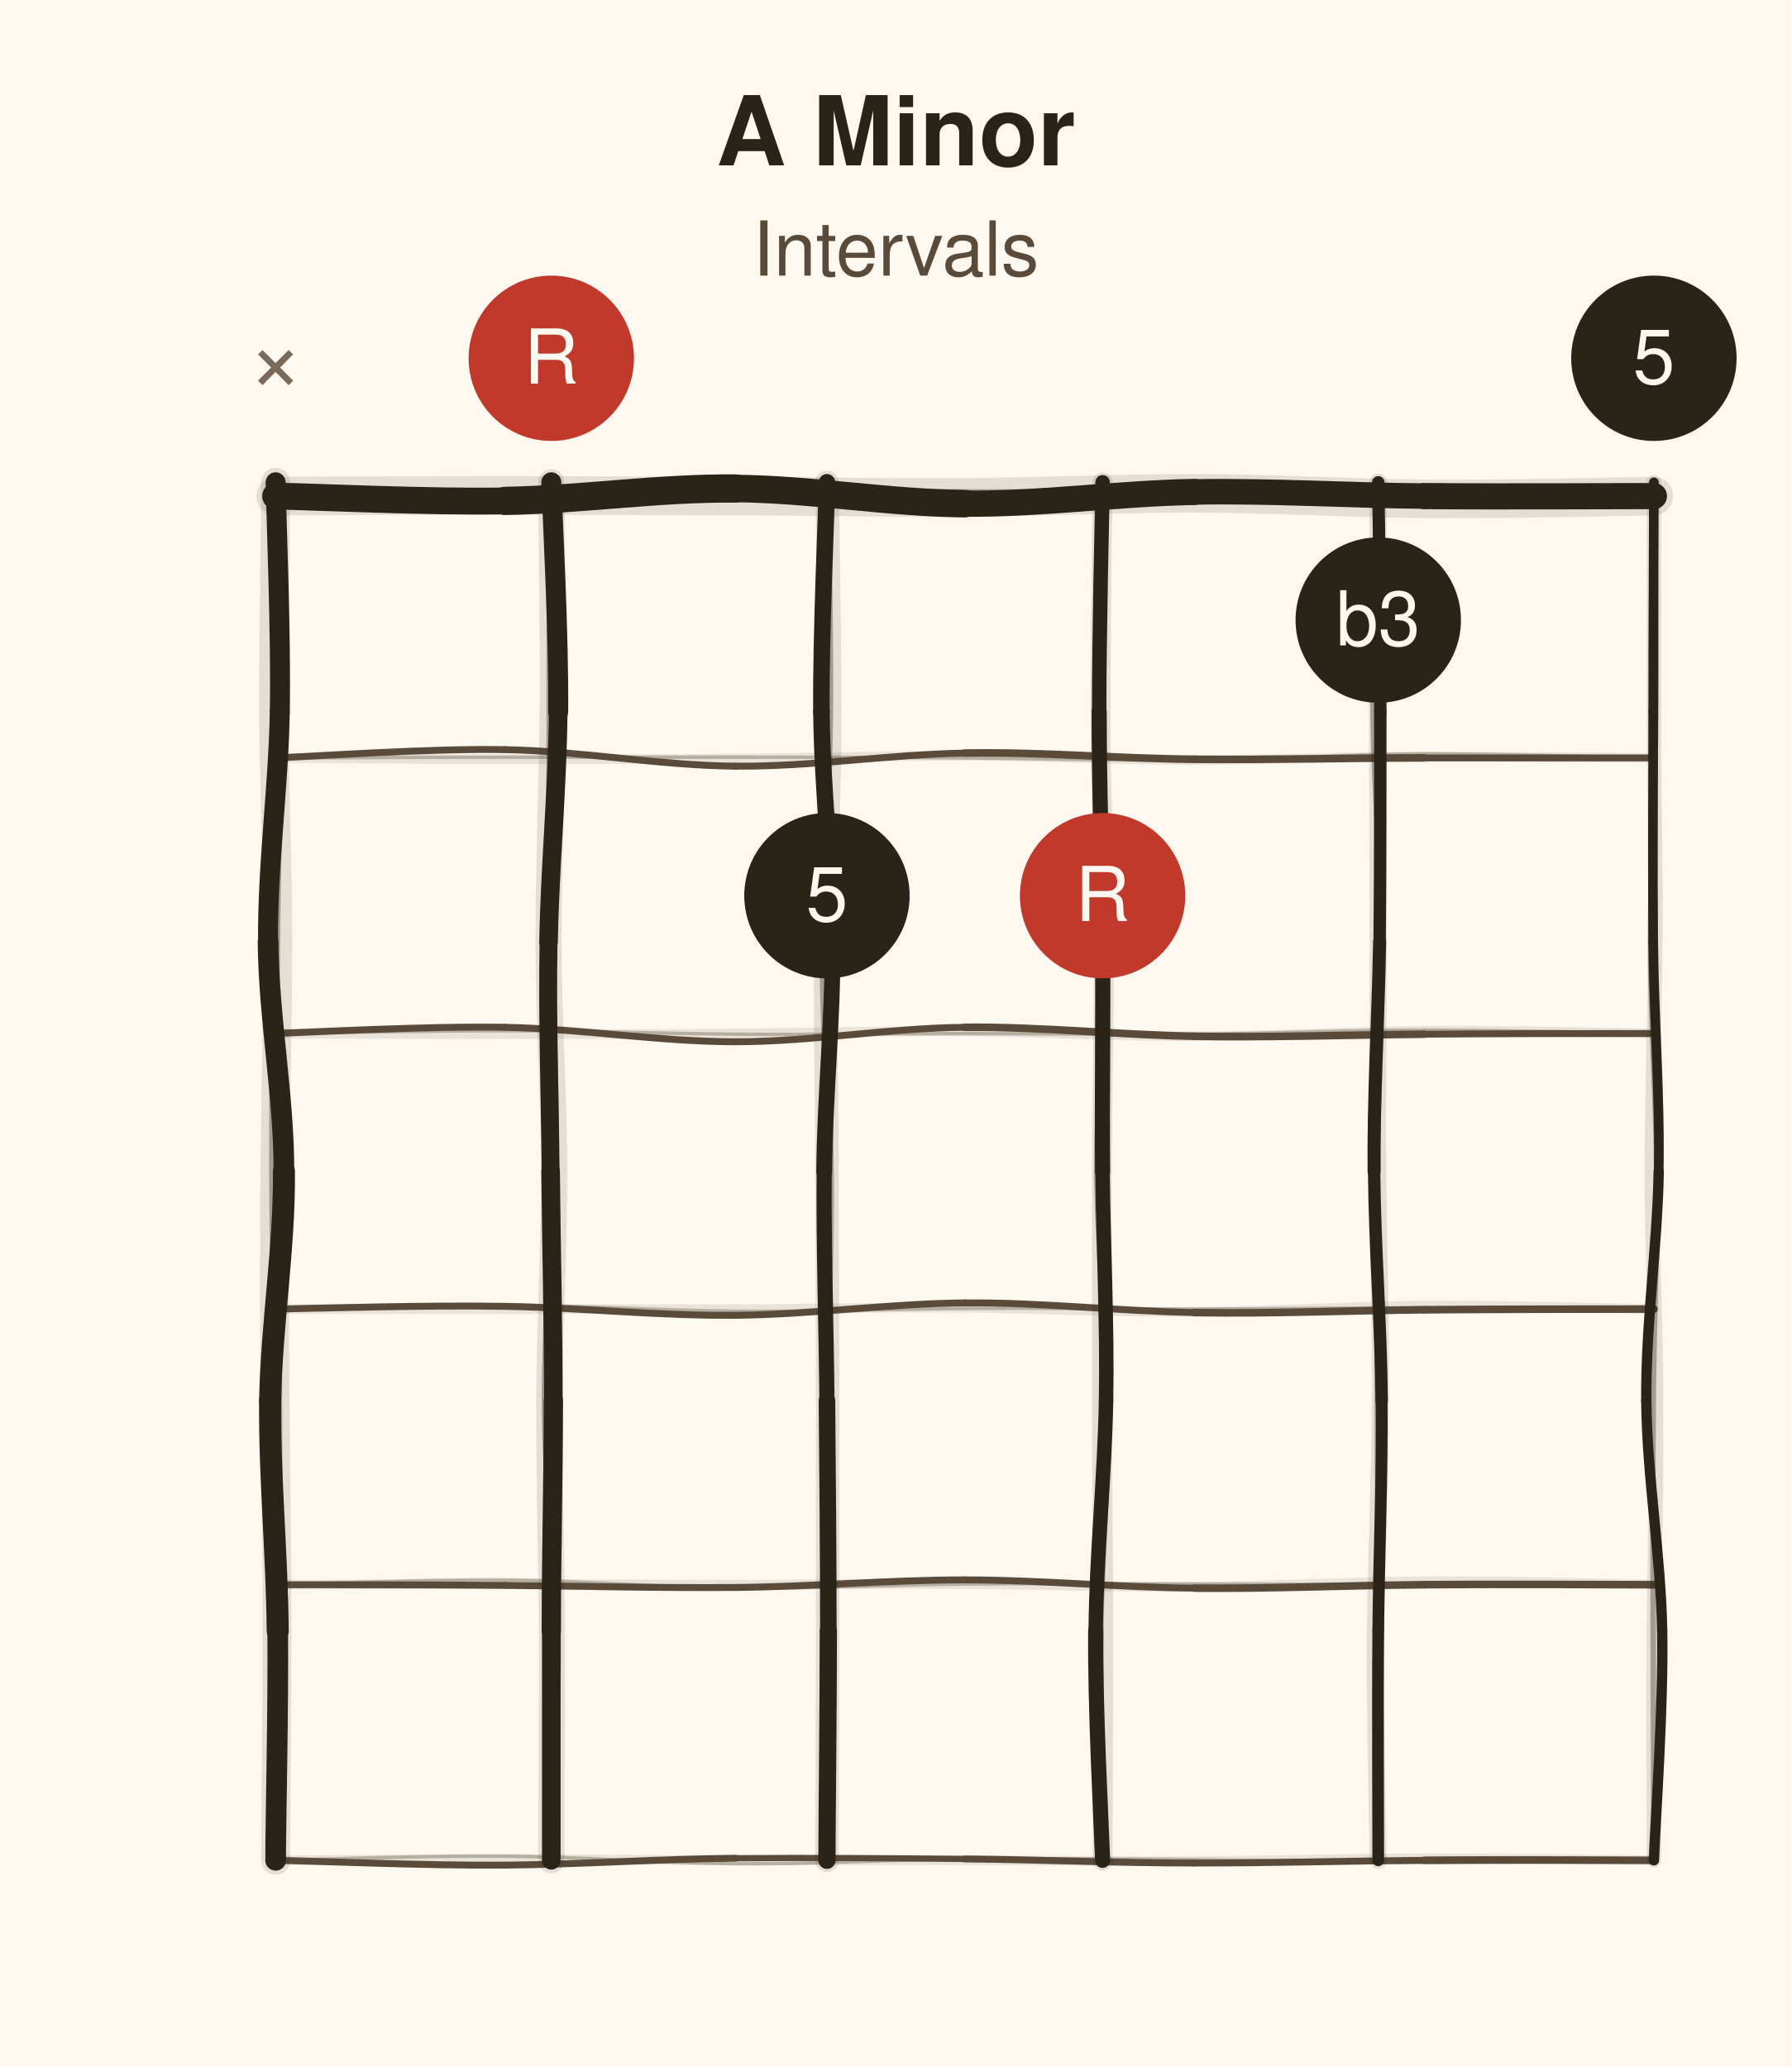
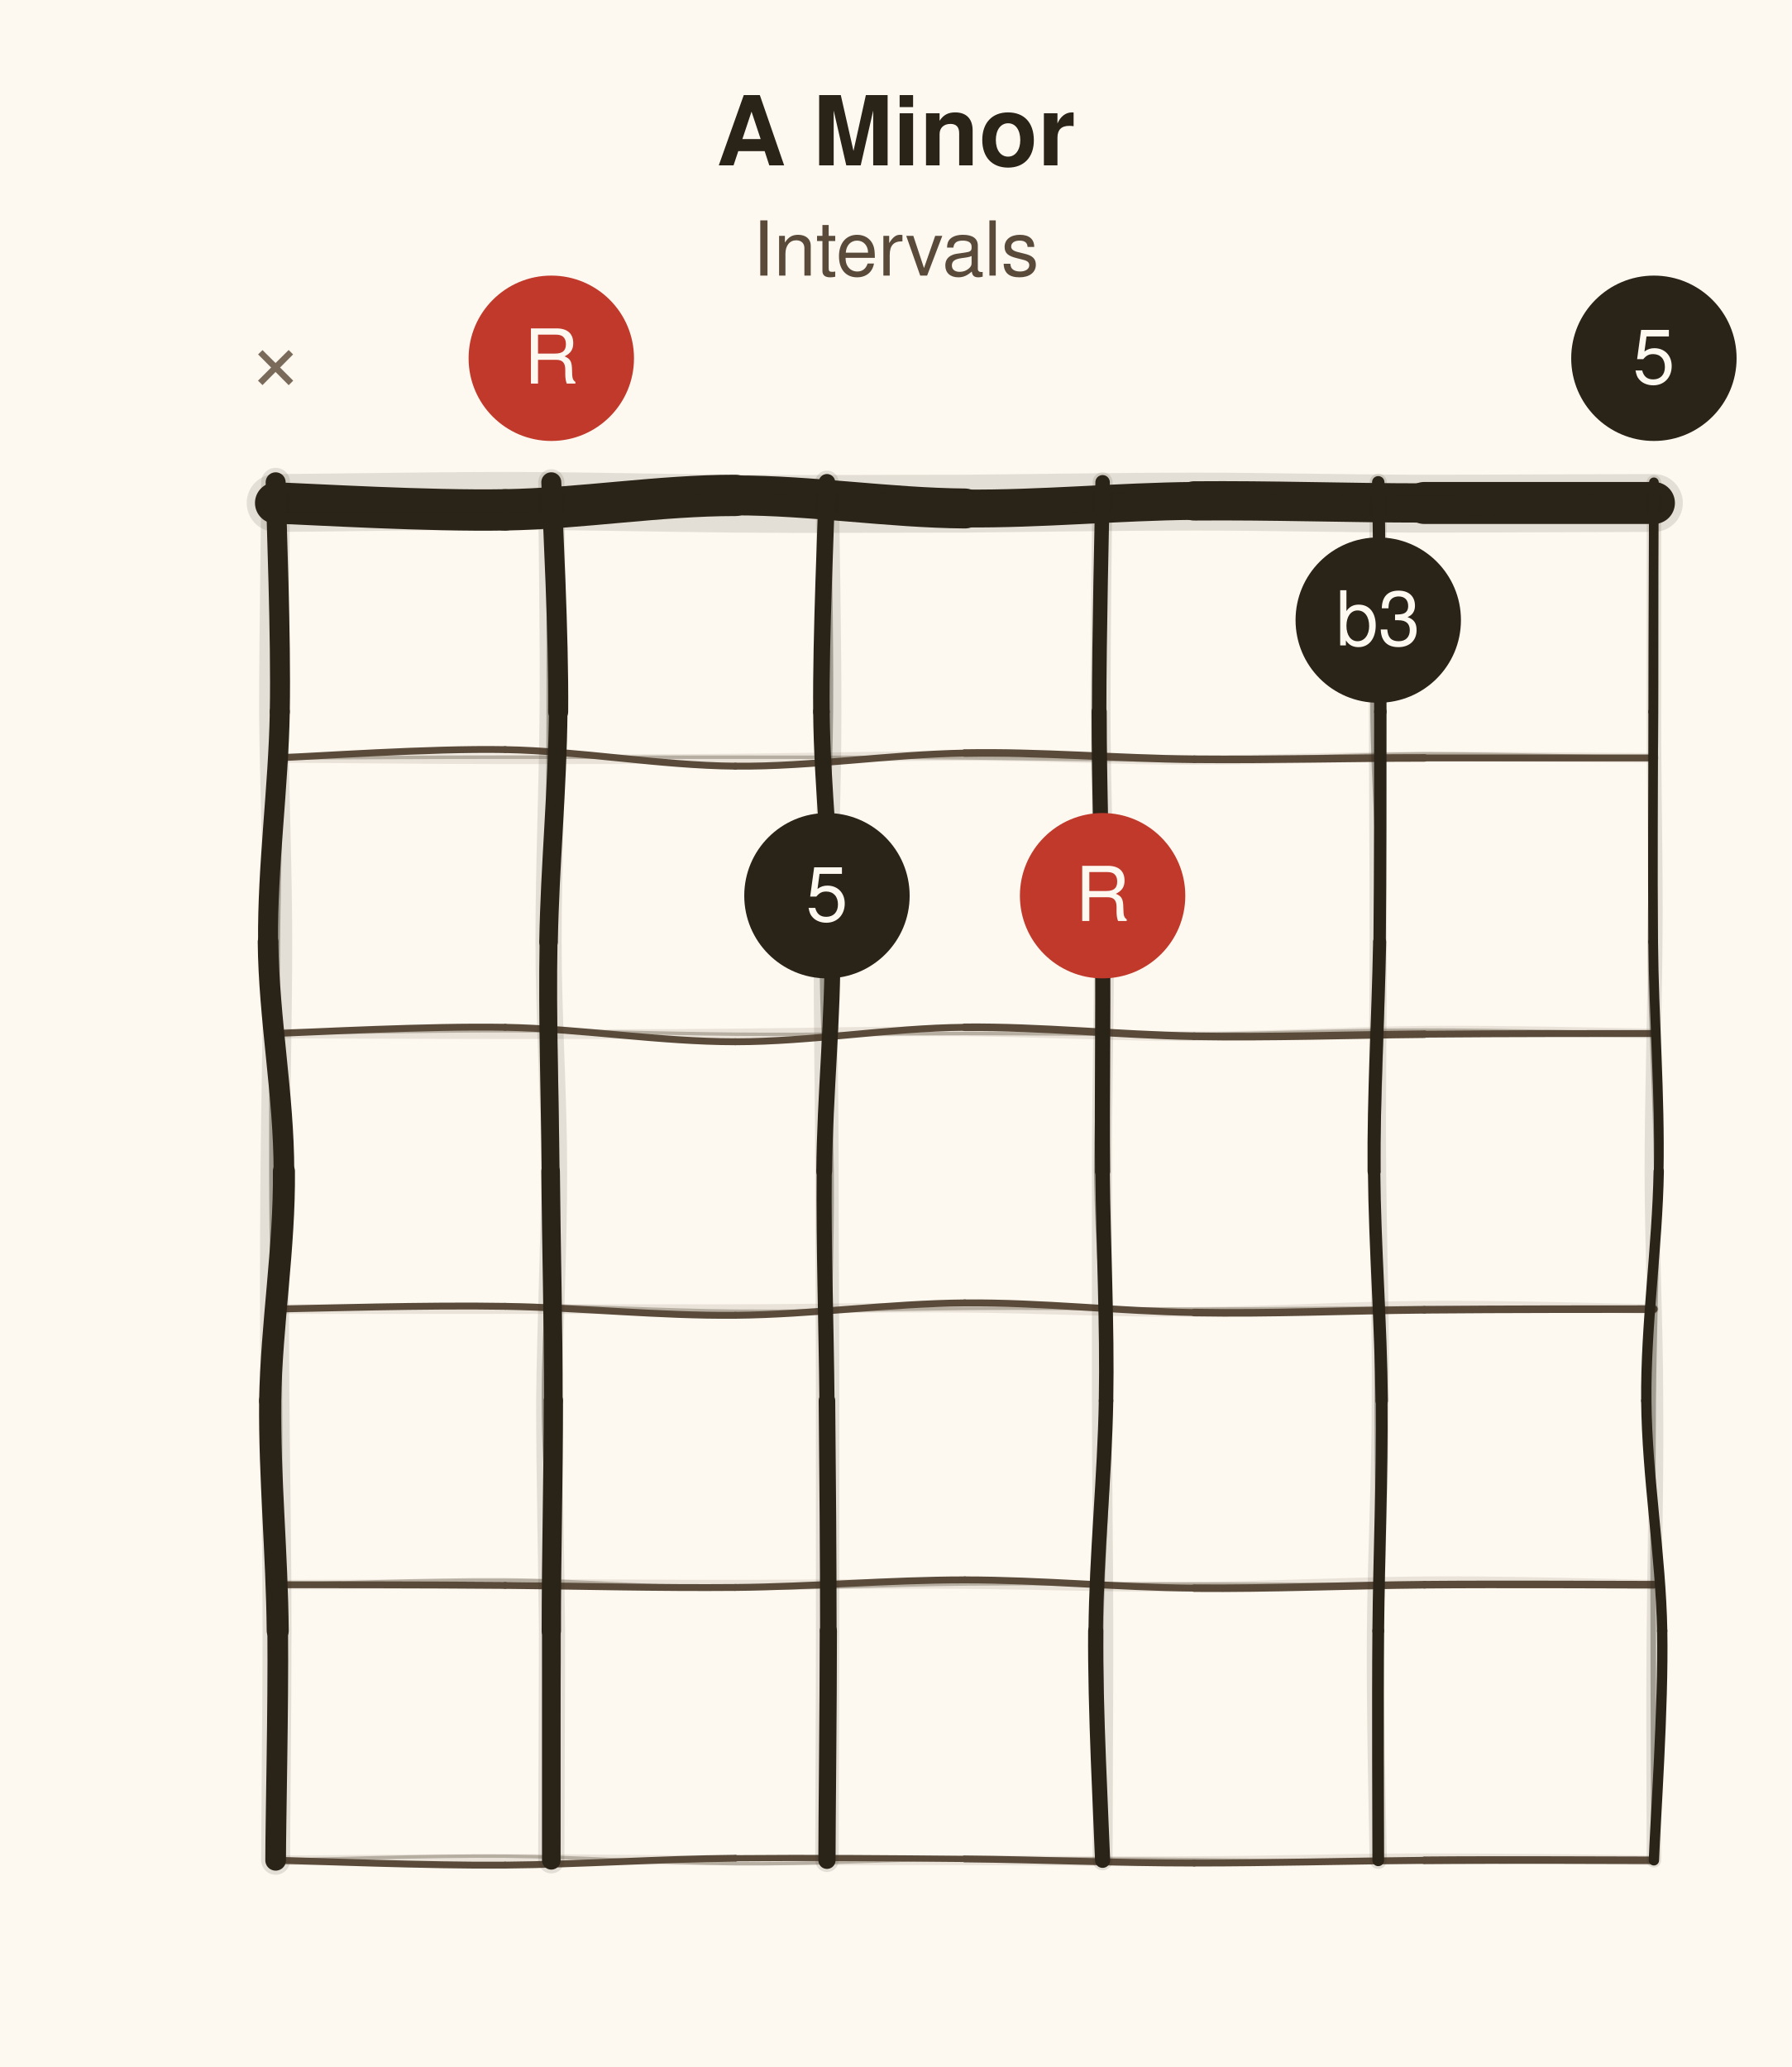
<svg xmlns="http://www.w3.org/2000/svg" width="260" height="300">
  <rect x="0" y="0" width="260" height="300" fill="#fdf8f0" />
  <g>
-     <path stroke="#2a2318" stroke-width="5.6" stroke-linecap="round" d="M 40 72 C 45.5,72 62.2,71.9 73.3,71.9 C 84.4,71.9 95.6,72 106.7,72 C 117.8,72 128.9,72.3 140,72.2 C 151.1,72.1 162.2,71.6 173.3,71.6 C 184.4,71.6 195.6,72.3 206.7,72.4 C 217.8,72.5 234.4,72.1 240,72" fill="none" stroke-opacity="0.12" />
-     <path stroke="#2a2318" stroke-width="3.9" stroke-linecap="round" d="M 40,72 C 45.5,72.1 62.2,72.9 73.3,72.7" fill="none" />
-     <path stroke="#2a2318" stroke-width="4.1" stroke-linecap="round" d="M 73.3,72.7 C 84.4,72.5 95.6,70.8 106.7,70.9" fill="none" />
-     <path stroke="#2a2318" stroke-width="4" stroke-linecap="round" d="M 106.7,70.9 C 117.8,71 128.9,73 140,73.1" fill="none" />
-     <path stroke="#2a2318" stroke-width="3.8" stroke-linecap="round" d="M 140,73.1 C 151.1,73.2 162.2,71.6 173.3,71.4" fill="none" />
-     <path stroke="#2a2318" stroke-width="3.7" stroke-linecap="round" d="M 173.3,71.4 C 184.4,71.2 195.6,71.9 206.7,72" fill="none" />
-     <path stroke="#2a2318" stroke-width="3.8" stroke-linecap="round" d="M 206.7,72 C 217.8,72.1 234.4,72 240,72" fill="none" />
-     <path stroke="#2a2318" stroke-width="2" stroke-linecap="round" d="M 40 72 C 45.5,72.1 62.2,72.6 73.3,72.6 C 84.4,72.5 95.6,71.8 106.7,71.7 C 117.8,71.6 128.9,72 140,72 C 151.1,72 162.2,72 173.3,72 C 184.4,72 195.6,72.3 206.7,72.3 C 217.8,72.3 234.4,72 240,72" fill="none" stroke-opacity="0.35" />
+     <path stroke="#2a2318" stroke-width="8.4" stroke-linecap="round" d="M 40 73 C 45.5,73 62.2,72.7 73.3,72.7 C 84.4,72.7 95.6,73 106.7,73.1 C 117.8,73.2 128.9,73.1 140,73.1 C 151.1,73 162.2,72.8 173.3,72.8 C 184.4,72.8 195.6,73.1 206.7,73.1 C 217.8,73.1 234.4,73 240,73" fill="none" stroke-opacity="0.12" />
+     <path stroke="#2a2318" stroke-width="6" stroke-linecap="round" d="M 40,73 C 45.5,73.2 62.2,74.2 73.3,74" fill="none" />
+     <path stroke="#2a2318" stroke-width="6" stroke-linecap="round" d="M 73.3,74 C 84.4,73.8 95.6,71.9 106.7,71.9" fill="none" />
+     <path stroke="#2a2318" stroke-width="5.8" stroke-linecap="round" d="M 106.7,71.9 C 117.8,71.9 128.9,73.7 140,73.8" fill="none" />
+     <path stroke="#2a2318" stroke-width="5.5" stroke-linecap="round" d="M 140,73.8 C 151.1,73.9 162.2,72.8 173.3,72.7" fill="none" />
+     <path stroke="#2a2318" stroke-width="5.7" stroke-linecap="round" d="M 173.3,72.7 C 184.4,72.6 195.6,73 206.7,73" fill="none" />
+     <path stroke="#2a2318" stroke-width="6.1" stroke-linecap="round" d="M 206.7,73 C 217.8,73 234.4,73 240,73" fill="none" />
+     <path stroke="#2a2318" stroke-width="3" stroke-linecap="round" d="M 40 73 C 45.5,73 62.2,73 73.3,73 C 84.4,73 95.6,73.2 106.7,73.2 C 117.8,73.2 128.9,72.8 140,72.8 C 151.1,72.8 162.2,72.9 173.3,73 C 184.4,73.1 195.6,73.4 206.7,73.4 C 217.8,73.4 234.4,73.1 240,73" fill="none" stroke-opacity="0.35" />
  </g>
  <g>
    <path stroke="#5a4a3a" stroke-width="1.4" stroke-linecap="round" d="M 40 110 C 45.5,110 62.2,110.2 73.3,110.2 C 84.4,110.2 95.6,110.2 106.7,110.1 C 117.8,110 128.9,109.7 140,109.7 C 151.1,109.7 162.2,110.3 173.3,110.3 C 184.4,110.3 195.6,109.8 206.7,109.8 C 217.8,109.8 234.4,110 240,110" fill="none" stroke-opacity="0.12" />
    <path stroke="#5a4a3a" stroke-width="1" stroke-linecap="round" d="M 40,110 C 45.5,109.8 62.2,108.6 73.3,108.8" fill="none" />
    <path stroke="#5a4a3a" stroke-width="1" stroke-linecap="round" d="M 73.3,108.8 C 84.4,109 95.6,111.1 106.7,111.2" fill="none" />
    <path stroke="#5a4a3a" stroke-width="1" stroke-linecap="round" d="M 106.7,111.2 C 117.8,111.3 128.9,109.5 140,109.3" fill="none" />
    <path stroke="#5a4a3a" stroke-width="1.1" stroke-linecap="round" d="M 140,109.3 C 151.1,109.1 162.2,110.1 173.3,110.2" fill="none" />
    <path stroke="#5a4a3a" stroke-width="1.1" stroke-linecap="round" d="M 173.3,110.2 C 184.4,110.3 195.6,110 206.7,110" fill="none" />
    <path stroke="#5a4a3a" stroke-width="1" stroke-linecap="round" d="M 206.7,110 C 217.8,110 234.4,110 240,110" fill="none" />
    <path stroke="#5a4a3a" stroke-width="0.5" stroke-linecap="round" d="M 40 110 C 45.5,110 62.2,109.9 73.3,109.9 C 84.4,109.9 95.6,109.9 106.7,109.9 C 117.8,109.9 128.9,109.9 140,110 C 151.1,110.1 162.2,110.4 173.3,110.3 C 184.4,110.2 195.6,109.5 206.7,109.4 C 217.8,109.4 234.4,109.9 240,110" fill="none" stroke-opacity="0.35" />
  </g>
  <g>
    <path stroke="#5a4a3a" stroke-width="1.4" stroke-linecap="round" d="M 40 150 C 45.5,150 62.2,150.1 73.3,150.1 C 84.4,150.1 95.6,150.1 106.7,150 C 117.8,149.9 128.9,149.6 140,149.7 C 151.1,149.8 162.2,150.4 173.3,150.4 C 184.4,150.4 195.6,149.7 206.7,149.6 C 217.8,149.5 234.4,149.9 240,150" fill="none" stroke-opacity="0.12" />
    <path stroke="#5a4a3a" stroke-width="1" stroke-linecap="round" d="M 40,150 C 45.5,149.8 62.2,148.9 73.3,149.1" fill="none" />
    <path stroke="#5a4a3a" stroke-width="1" stroke-linecap="round" d="M 73.3,149.1 C 84.4,149.3 95.6,151.2 106.7,151.2" fill="none" />
    <path stroke="#5a4a3a" stroke-width="1" stroke-linecap="round" d="M 106.7,151.2 C 117.8,151.2 128.9,149.2 140,149.1" fill="none" />
    <path stroke="#5a4a3a" stroke-width="1.1" stroke-linecap="round" d="M 140,149.1 C 151.1,149 162.2,150.2 173.3,150.4" fill="none" />
    <path stroke="#5a4a3a" stroke-width="1.1" stroke-linecap="round" d="M 173.3,150.4 C 184.4,150.6 195.6,150.2 206.7,150.1" fill="none" />
    <path stroke="#5a4a3a" stroke-width="1" stroke-linecap="round" d="M 206.7,150.1 C 217.8,150 234.4,150 240,150" fill="none" />
    <path stroke="#5a4a3a" stroke-width="0.5" stroke-linecap="round" d="M 40 150 C 45.5,149.9 62.2,149.6 73.3,149.6 C 84.4,149.6 95.6,150 106.7,150.1 C 117.8,150.2 128.9,150 140,150 C 151.1,150 162.2,150.2 173.3,150.1 C 184.4,150 195.6,149.5 206.7,149.5 C 217.8,149.5 234.4,149.9 240,150" fill="none" stroke-opacity="0.35" />
  </g>
  <g>
    <path stroke="#5a4a3a" stroke-width="1.4" stroke-linecap="round" d="M 40 190 C 45.5,190 62.2,190 73.3,190 C 84.4,190 95.6,190 106.7,190 C 117.8,190 128.9,189.7 140,189.8 C 151.1,189.9 162.2,190.5 173.3,190.4 C 184.4,190.3 195.6,189.6 206.7,189.5 C 217.8,189.4 234.4,189.9 240,190" fill="none" stroke-opacity="0.12" />
    <path stroke="#5a4a3a" stroke-width="1" stroke-linecap="round" d="M 40,190 C 45.5,189.9 62.2,189.4 73.3,189.6" fill="none" />
    <path stroke="#5a4a3a" stroke-width="1" stroke-linecap="round" d="M 73.3,189.6 C 84.4,189.8 95.6,191 106.7,190.9" fill="none" />
    <path stroke="#5a4a3a" stroke-width="1" stroke-linecap="round" d="M 106.7,190.9 C 117.8,190.8 128.9,189.2 140,189.1" fill="none" />
    <path stroke="#5a4a3a" stroke-width="1" stroke-linecap="round" d="M 140,189.1 C 151.1,189 162.2,190.3 173.3,190.5" fill="none" />
    <path stroke="#5a4a3a" stroke-width="1.1" stroke-linecap="round" d="M 173.3,190.5 C 184.4,190.7 195.6,190.2 206.7,190.1" fill="none" />
    <path stroke="#5a4a3a" stroke-width="1.1" stroke-linecap="round" d="M 206.7,190.1 C 217.8,190 234.4,190 240,190" fill="none" />
    <path stroke="#5a4a3a" stroke-width="0.5" stroke-linecap="round" d="M 40 190 C 45.5,189.9 62.2,189.3 73.3,189.4 C 84.4,189.5 95.6,190.2 106.7,190.3 C 117.8,190.4 128.9,190 140,189.9 C 151.1,189.8 162.2,190 173.3,190 C 184.4,190 195.6,189.8 206.7,189.8 C 217.8,189.8 234.4,190 240,190" fill="none" stroke-opacity="0.35" />
  </g>
  <g>
    <path stroke="#5a4a3a" stroke-width="1.4" stroke-linecap="round" d="M 40 230 C 45.5,230 62.2,229.9 73.3,229.9 C 84.4,229.9 95.6,230 106.7,230 C 117.8,230 128.9,229.8 140,229.9 C 151.1,230 162.2,230.4 173.3,230.3 C 184.4,230.2 195.6,229.6 206.7,229.5 C 217.8,229.4 234.4,229.9 240,230" fill="none" stroke-opacity="0.12" />
    <path stroke="#5a4a3a" stroke-width="1" stroke-linecap="round" d="M 40,230 C 45.5,230 62.2,230 73.3,230.1" fill="none" />
    <path stroke="#5a4a3a" stroke-width="1" stroke-linecap="round" d="M 73.3,230.1 C 84.4,230.2 95.6,230.5 106.7,230.4" fill="none" />
    <path stroke="#5a4a3a" stroke-width="1" stroke-linecap="round" d="M 106.7,230.4 C 117.8,230.3 128.9,229.3 140,229.3" fill="none" />
    <path stroke="#5a4a3a" stroke-width="1" stroke-linecap="round" d="M 140,229.3 C 151.1,229.3 162.2,230.4 173.3,230.5" fill="none" />
    <path stroke="#5a4a3a" stroke-width="1.1" stroke-linecap="round" d="M 173.3,230.5 C 184.4,230.6 195.6,230.1 206.7,230" fill="none" />
    <path stroke="#5a4a3a" stroke-width="1.1" stroke-linecap="round" d="M 206.7,230 C 217.8,229.9 234.4,230 240,230" fill="none" />
    <path stroke="#5a4a3a" stroke-width="0.5" stroke-linecap="round" d="M 40 230 C 45.5,229.9 62.2,229.2 73.3,229.3 C 84.4,229.4 95.6,230.4 106.7,230.5 C 117.8,230.6 128.9,230 140,229.9 C 151.1,229.8 162.2,229.9 173.3,229.9 C 184.4,229.9 195.6,230 206.7,230 C 217.8,230 234.4,230 240,230" fill="none" stroke-opacity="0.35" />
  </g>
  <g>
    <path stroke="#5a4a3a" stroke-width="1.4" stroke-linecap="round" d="M 40 270 C 45.5,270 62.2,269.8 73.3,269.8 C 84.4,269.8 95.6,270 106.7,270 C 117.8,270 128.9,270 140,270 C 151.1,270 162.2,270.2 173.3,270.1 C 184.4,270.1 195.6,269.7 206.7,269.7 C 217.8,269.7 234.4,269.9 240,270" fill="none" stroke-opacity="0.12" />
    <path stroke="#5a4a3a" stroke-width="1" stroke-linecap="round" d="M 40,270 C 45.5,270.1 62.2,270.8 73.3,270.7" fill="none" />
    <path stroke="#5a4a3a" stroke-width="1" stroke-linecap="round" d="M 73.3,270.7 C 84.4,270.6 95.6,269.8 106.7,269.7" fill="none" />
    <path stroke="#5a4a3a" stroke-width="0.9" stroke-linecap="round" d="M 106.7,269.7 C 117.8,269.6 128.9,269.7 140,269.8" fill="none" />
    <path stroke="#5a4a3a" stroke-width="1" stroke-linecap="round" d="M 140,269.8 C 151.1,269.9 162.2,270.4 173.3,270.4" fill="none" />
    <path stroke="#5a4a3a" stroke-width="1" stroke-linecap="round" d="M 173.3,270.4 C 184.4,270.4 195.6,270.1 206.7,270" fill="none" />
    <path stroke="#5a4a3a" stroke-width="1.1" stroke-linecap="round" d="M 206.7,270 C 217.8,269.9 234.4,270 240,270" fill="none" />
    <path stroke="#5a4a3a" stroke-width="0.5" stroke-linecap="round" d="M 40 270 C 45.5,269.9 62.2,269.3 73.3,269.4 C 84.4,269.5 95.6,270.4 106.7,270.5 C 117.8,270.6 128.9,269.9 140,269.8 C 151.1,269.7 162.2,269.8 173.3,269.9 C 184.4,270 195.6,270.3 206.7,270.3 C 217.8,270.3 234.4,270.1 240,270" fill="none" stroke-opacity="0.35" />
  </g>
  <g>
    <path stroke="#2a2318" stroke-width="4.2" stroke-linecap="round" d="M 40 70 C 40,75.5 39.7,92.2 39.7,103.3 C 39.8,114.4 40.3,125.6 40.3,136.7 C 40.3,147.8 40,158.9 39.9,170 C 39.8,181.1 39.8,192.2 39.9,203.3 C 40,214.4 40.2,225.6 40.2,236.7 C 40.2,247.8 40,264.4 40,270" fill="none" stroke-opacity="0.12" />
    <path stroke="#2a2318" stroke-width="2.9" stroke-linecap="round" d="M 40,70 C 40.1,75.5 40.8,92.2 40.6,103.3" fill="none" />
    <path stroke="#2a2318" stroke-width="2.9" stroke-linecap="round" d="M 40.6,103.3 C 40.4,114.4 38.8,125.6 38.9,136.7" fill="none" />
    <path stroke="#2a2318" stroke-width="3" stroke-linecap="round" d="M 38.9,136.7 C 39,147.8 41.2,158.9 41.2,170" fill="none" />
    <path stroke="#2a2318" stroke-width="3.2" stroke-linecap="round" d="M 41.2,170 C 41.3,181.1 39.4,192.2 39.2,203.3" fill="none" />
    <path stroke="#2a2318" stroke-width="3.2" stroke-linecap="round" d="M 39.2,203.3 C 39.1,214.4 40.2,225.6 40.3,236.7" fill="none" />
    <path stroke="#2a2318" stroke-width="3" stroke-linecap="round" d="M 40.3,236.7 C 40.4,247.8 40,264.4 40,270" fill="none" />
    <path stroke="#2a2318" stroke-width="1.5" stroke-linecap="round" d="M 40 70 C 40.1,75.5 40.4,92.2 40.4,103.3 C 40.4,114.4 40,125.6 39.9,136.7 C 39.8,147.8 39.8,158.9 39.8,170 C 39.8,181.1 40.2,192.2 40.2,203.3 C 40.3,214.4 40.1,225.6 40.1,236.7 C 40.1,247.8 40,264.4 40,270" fill="none" stroke-opacity="0.35" />
  </g>
  <g>
    <path stroke="#2a2318" stroke-width="3.8" stroke-linecap="round" d="M 80 70 C 80,75.5 80.3,92.2 80.2,103.3 C 80.1,114.4 79.6,125.6 79.6,136.7 C 79.6,147.8 80.4,158.9 80.4,170 C 80.4,181.1 79.8,192.2 79.7,203.3 C 79.7,214.4 80,225.6 80.1,236.7 C 80.1,247.8 80,264.4 80,270" fill="none" stroke-opacity="0.12" />
    <path stroke="#2a2318" stroke-width="2.9" stroke-linecap="round" d="M 80,70 C 80.2,75.5 81.1,92.2 81,103.3" fill="none" />
    <path stroke="#2a2318" stroke-width="2.7" stroke-linecap="round" d="M 81,103.3 C 80.9,114.4 79.8,125.6 79.6,136.7" fill="none" />
    <path stroke="#2a2318" stroke-width="2.6" stroke-linecap="round" d="M 79.6,136.7 C 79.4,147.8 79.8,158.9 79.9,170" fill="none" />
    <path stroke="#2a2318" stroke-width="2.7" stroke-linecap="round" d="M 79.9,170 C 80,181.1 80.3,192.2 80.3,203.3" fill="none" />
    <path stroke="#2a2318" stroke-width="2.8" stroke-linecap="round" d="M 80.3,203.3 C 80.3,214.4 80,225.6 80,236.7" fill="none" />
    <path stroke="#2a2318" stroke-width="2.7" stroke-linecap="round" d="M 80,236.7 C 80,247.8 80,264.4 80,270" fill="none" />
    <path stroke="#2a2318" stroke-width="1.4" stroke-linecap="round" d="M 80 70 C 80,75.5 80,92.2 80,103.3 C 80,114.4 79.8,125.6 79.9,136.7 C 80,147.8 80.5,158.9 80.4,170 C 80.3,181.1 79.3,192.2 79.3,203.3 C 79.3,214.4 80.6,225.6 80.7,236.7 C 80.8,247.8 80.1,264.4 80,270" fill="none" stroke-opacity="0.35" />
  </g>
  <g>
    <path stroke="#2a2318" stroke-width="3.4" stroke-linecap="round" d="M 120 70 C 120.1,75.5 120.4,92.2 120.4,103.3 C 120.4,114.4 119.9,125.6 119.8,136.7 C 119.7,147.8 120,158.9 120,170 C 120,181.1 120.1,192.2 120.1,203.3 C 120.1,214.4 120.1,225.6 120.1,236.7 C 120.1,247.8 120,264.4 120,270" fill="none" stroke-opacity="0.12" />
    <path stroke="#2a2318" stroke-width="2.4" stroke-linecap="round" d="M 120,70 C 119.9,75.5 119.1,92.2 119.2,103.3" fill="none" />
    <path stroke="#2a2318" stroke-width="2.4" stroke-linecap="round" d="M 119.2,103.3 C 119.3,114.4 120.7,125.6 120.8,136.7" fill="none" />
    <path stroke="#2a2318" stroke-width="2.3" stroke-linecap="round" d="M 120.8,136.7 C 120.9,147.8 119.7,158.9 119.6,170" fill="none" />
    <path stroke="#2a2318" stroke-width="2.2" stroke-linecap="round" d="M 119.6,170 C 119.5,181.1 119.9,192.2 120,203.3" fill="none" />
    <path stroke="#2a2318" stroke-width="2.4" stroke-linecap="round" d="M 120,203.3 C 120.1,214.4 120.2,225.6 120.2,236.7" fill="none" />
    <path stroke="#2a2318" stroke-width="2.5" stroke-linecap="round" d="M 120.2,236.7 C 120.2,247.8 120,264.4 120,270" fill="none" />
    <path stroke="#2a2318" stroke-width="1.2" stroke-linecap="round" d="M 120 70 C 120,75.5 120.4,92.2 120.3,103.3 C 120.2,114.4 119.5,125.6 119.5,136.7 C 119.5,147.8 120.3,158.9 120.4,170 C 120.5,181.1 120,192.2 119.9,203.3 C 119.8,214.4 119.7,225.6 119.7,236.7 C 119.7,247.8 120,264.4 120,270" fill="none" stroke-opacity="0.35" />
  </g>
  <g>
    <path stroke="#2a2318" stroke-width="2.9" stroke-linecap="round" d="M 160 70 C 159.9,75.5 159.7,92.2 159.7,103.3 C 159.7,114.4 160.2,125.6 160.2,136.7 C 160.2,147.8 159.9,158.9 159.9,170 C 159.9,181.1 159.9,192.2 159.9,203.3 C 159.9,214.4 160.1,225.6 160.1,236.7 C 160.1,247.8 160,264.4 160,270" fill="none" stroke-opacity="0.12" />
    <path stroke="#2a2318" stroke-width="2.1" stroke-linecap="round" d="M 160,70 C 159.9,75.5 159.5,92.2 159.5,103.3" fill="none" />
    <path stroke="#2a2318" stroke-width="2.2" stroke-linecap="round" d="M 159.5,103.3 C 159.5,114.4 159.9,125.6 160,136.7" fill="none" />
    <path stroke="#2a2318" stroke-width="2.2" stroke-linecap="round" d="M 160,136.7 C 160.1,147.8 159.9,158.9 160,170" fill="none" />
    <path stroke="#2a2318" stroke-width="2.1" stroke-linecap="round" d="M 160,170 C 160.1,181.1 160.7,192.2 160.5,203.3" fill="none" />
    <path stroke="#2a2318" stroke-width="2.1" stroke-linecap="round" d="M 160.5,203.3 C 160.3,214.4 159.1,225.6 159,236.7" fill="none" />
    <path stroke="#2a2318" stroke-width="2.2" stroke-linecap="round" d="M 159,236.7 C 158.9,247.8 159.8,264.4 160,270" fill="none" />
    <path stroke="#2a2318" stroke-width="1.1" stroke-linecap="round" d="M 160 70 C 160,75.5 159.8,92.2 159.9,103.3 C 160,114.4 160.5,125.6 160.4,136.7 C 160.3,147.8 159.3,158.9 159.3,170 C 159.4,181.1 160.6,192.2 160.7,203.3 C 160.8,214.4 159.7,225.6 159.6,236.7 C 159.5,247.8 159.9,264.4 160,270" fill="none" stroke-opacity="0.35" />
  </g>
  <g>
    <path stroke="#2a2318" stroke-width="2.5" stroke-linecap="round" d="M 200 70 C 200,75.5 199.9,92.2 199.9,103.3 C 199.9,114.4 200,125.6 200,136.7 C 200,147.8 199.8,158.9 199.9,170 C 200,181.1 200.4,192.2 200.3,203.3 C 200.3,214.4 199.7,225.6 199.6,236.7 C 199.5,247.8 199.9,264.4 200,270" fill="none" stroke-opacity="0.12" />
    <path stroke="#2a2318" stroke-width="1.8" stroke-linecap="round" d="M 200,70 C 200.1,75.5 200.3,92.2 200.3,103.3" fill="none" />
    <path stroke="#2a2318" stroke-width="1.8" stroke-linecap="round" d="M 200.3,103.3 C 200.3,114.4 200.3,125.6 200.2,136.7" fill="none" />
    <path stroke="#2a2318" stroke-width="1.9" stroke-linecap="round" d="M 200.2,136.7 C 200,147.8 199.3,158.9 199.4,170" fill="none" />
    <path stroke="#2a2318" stroke-width="1.8" stroke-linecap="round" d="M 199.4,170 C 199.5,181.1 200.4,192.2 200.5,203.3" fill="none" />
    <path stroke="#2a2318" stroke-width="1.7" stroke-linecap="round" d="M 200.5,203.3 C 200.6,214.4 200.1,225.6 200,236.7" fill="none" />
    <path stroke="#2a2318" stroke-width="1.7" stroke-linecap="round" d="M 200,236.7 C 199.9,247.8 200,264.4 200,270" fill="none" />
    <path stroke="#2a2318" stroke-width="0.9" stroke-linecap="round" d="M 200 70 C 199.9,75.5 199.2,92.2 199.3,103.3 C 199.4,114.4 200.4,125.6 200.5,136.7 C 200.6,147.8 199.9,158.9 199.8,170 C 199.7,181.1 199.9,192.2 199.9,203.3 C 199.9,214.4 200.1,225.6 200.1,236.7 C 200.1,247.8 200,264.4 200,270" fill="none" stroke-opacity="0.35" />
  </g>
  <g>
    <path stroke="#2a2318" stroke-width="2.1" stroke-linecap="round" d="M 240 70 C 240,75.5 240,92.2 240,103.3 C 240,114.4 240.3,125.6 240.2,136.7 C 240.1,147.8 239.7,158.9 239.7,170 C 239.7,181.1 240.3,192.2 240.3,203.3 C 240.4,214.4 240.1,225.6 240,236.7 C 239.9,247.8 240,264.4 240,270" fill="none" stroke-opacity="0.12" />
    <path stroke="#2a2318" stroke-width="1.4" stroke-linecap="round" d="M 240,70 C 240,75.5 239.9,92.2 239.9,103.3" fill="none" />
    <path stroke="#2a2318" stroke-width="1.4" stroke-linecap="round" d="M 239.9,103.3 C 239.9,114.4 239.8,125.6 239.9,136.7" fill="none" />
    <path stroke="#2a2318" stroke-width="1.4" stroke-linecap="round" d="M 239.9,136.7 C 240,147.8 240.9,158.9 240.7,170" fill="none" />
    <path stroke="#2a2318" stroke-width="1.5" stroke-linecap="round" d="M 240.7,170 C 240.5,181.1 238.8,192.2 238.9,203.3" fill="none" />
    <path stroke="#2a2318" stroke-width="1.5" stroke-linecap="round" d="M 238.9,203.3 C 239,214.4 241,225.6 241.2,236.7" fill="none" />
    <path stroke="#2a2318" stroke-width="1.5" stroke-linecap="round" d="M 241.2,236.7 C 241.4,247.8 240.2,264.4 240,270" fill="none" />
    <path stroke="#2a2318" stroke-width="0.8" stroke-linecap="round" d="M 240 70 C 240.1,75.5 240.4,92.2 240.3,103.3 C 240.2,114.4 239.5,125.6 239.5,136.7 C 239.5,147.8 240.3,158.9 240.4,170 C 240.5,181.1 240,192.2 239.9,203.3 C 239.8,214.4 239.9,225.6 239.9,236.7 C 239.9,247.8 240,264.4 240,270" fill="none" stroke-opacity="0.35" />
  </g>
  <text x="130" y="24" text-anchor="middle" dominant-baseline="auto" fill="#2a2318" font-family="Helvetica, Arial, sans-serif" font-size="14" font-weight="bold">A Minor</text>
  <text x="130" y="40" text-anchor="middle" dominant-baseline="auto" fill="#5a4a3a" font-family="Helvetica, Arial, sans-serif" font-size="11">Intervals</text>
  <text x="40" y="52" text-anchor="middle" dominant-baseline="middle" fill="#7a6a5a" font-family="Helvetica, Arial, sans-serif" font-size="13">×</text>
  <circle cx="80" cy="52" r="12" fill="#c0392b" />
  <text x="80" y="52" text-anchor="middle" dominant-baseline="middle" fill="#fdf8f0" font-family="Helvetica, Arial, sans-serif" font-size="11">R</text>
  <circle cx="240" cy="52" r="12" fill="#2a2318" />
  <text x="240" y="52" text-anchor="middle" dominant-baseline="middle" fill="#fdf8f0" font-family="Helvetica, Arial, sans-serif" font-size="11">5</text>
  <circle cx="120" cy="130" r="12" fill="#2a2318" />
  <text x="120" y="130" text-anchor="middle" dominant-baseline="middle" fill="#fdf8f0" font-family="Helvetica, Arial, sans-serif" font-size="11">5</text>
  <circle cx="160" cy="130" r="12" fill="#c0392b" />
  <text x="160" y="130" text-anchor="middle" dominant-baseline="middle" fill="#fdf8f0" font-family="Helvetica, Arial, sans-serif" font-size="11">R</text>
  <circle cx="200" cy="90" r="12" fill="#2a2318" />
  <text x="200" y="90" text-anchor="middle" dominant-baseline="middle" fill="#fdf8f0" font-family="Helvetica, Arial, sans-serif" font-size="11">b3</text>
</svg>
